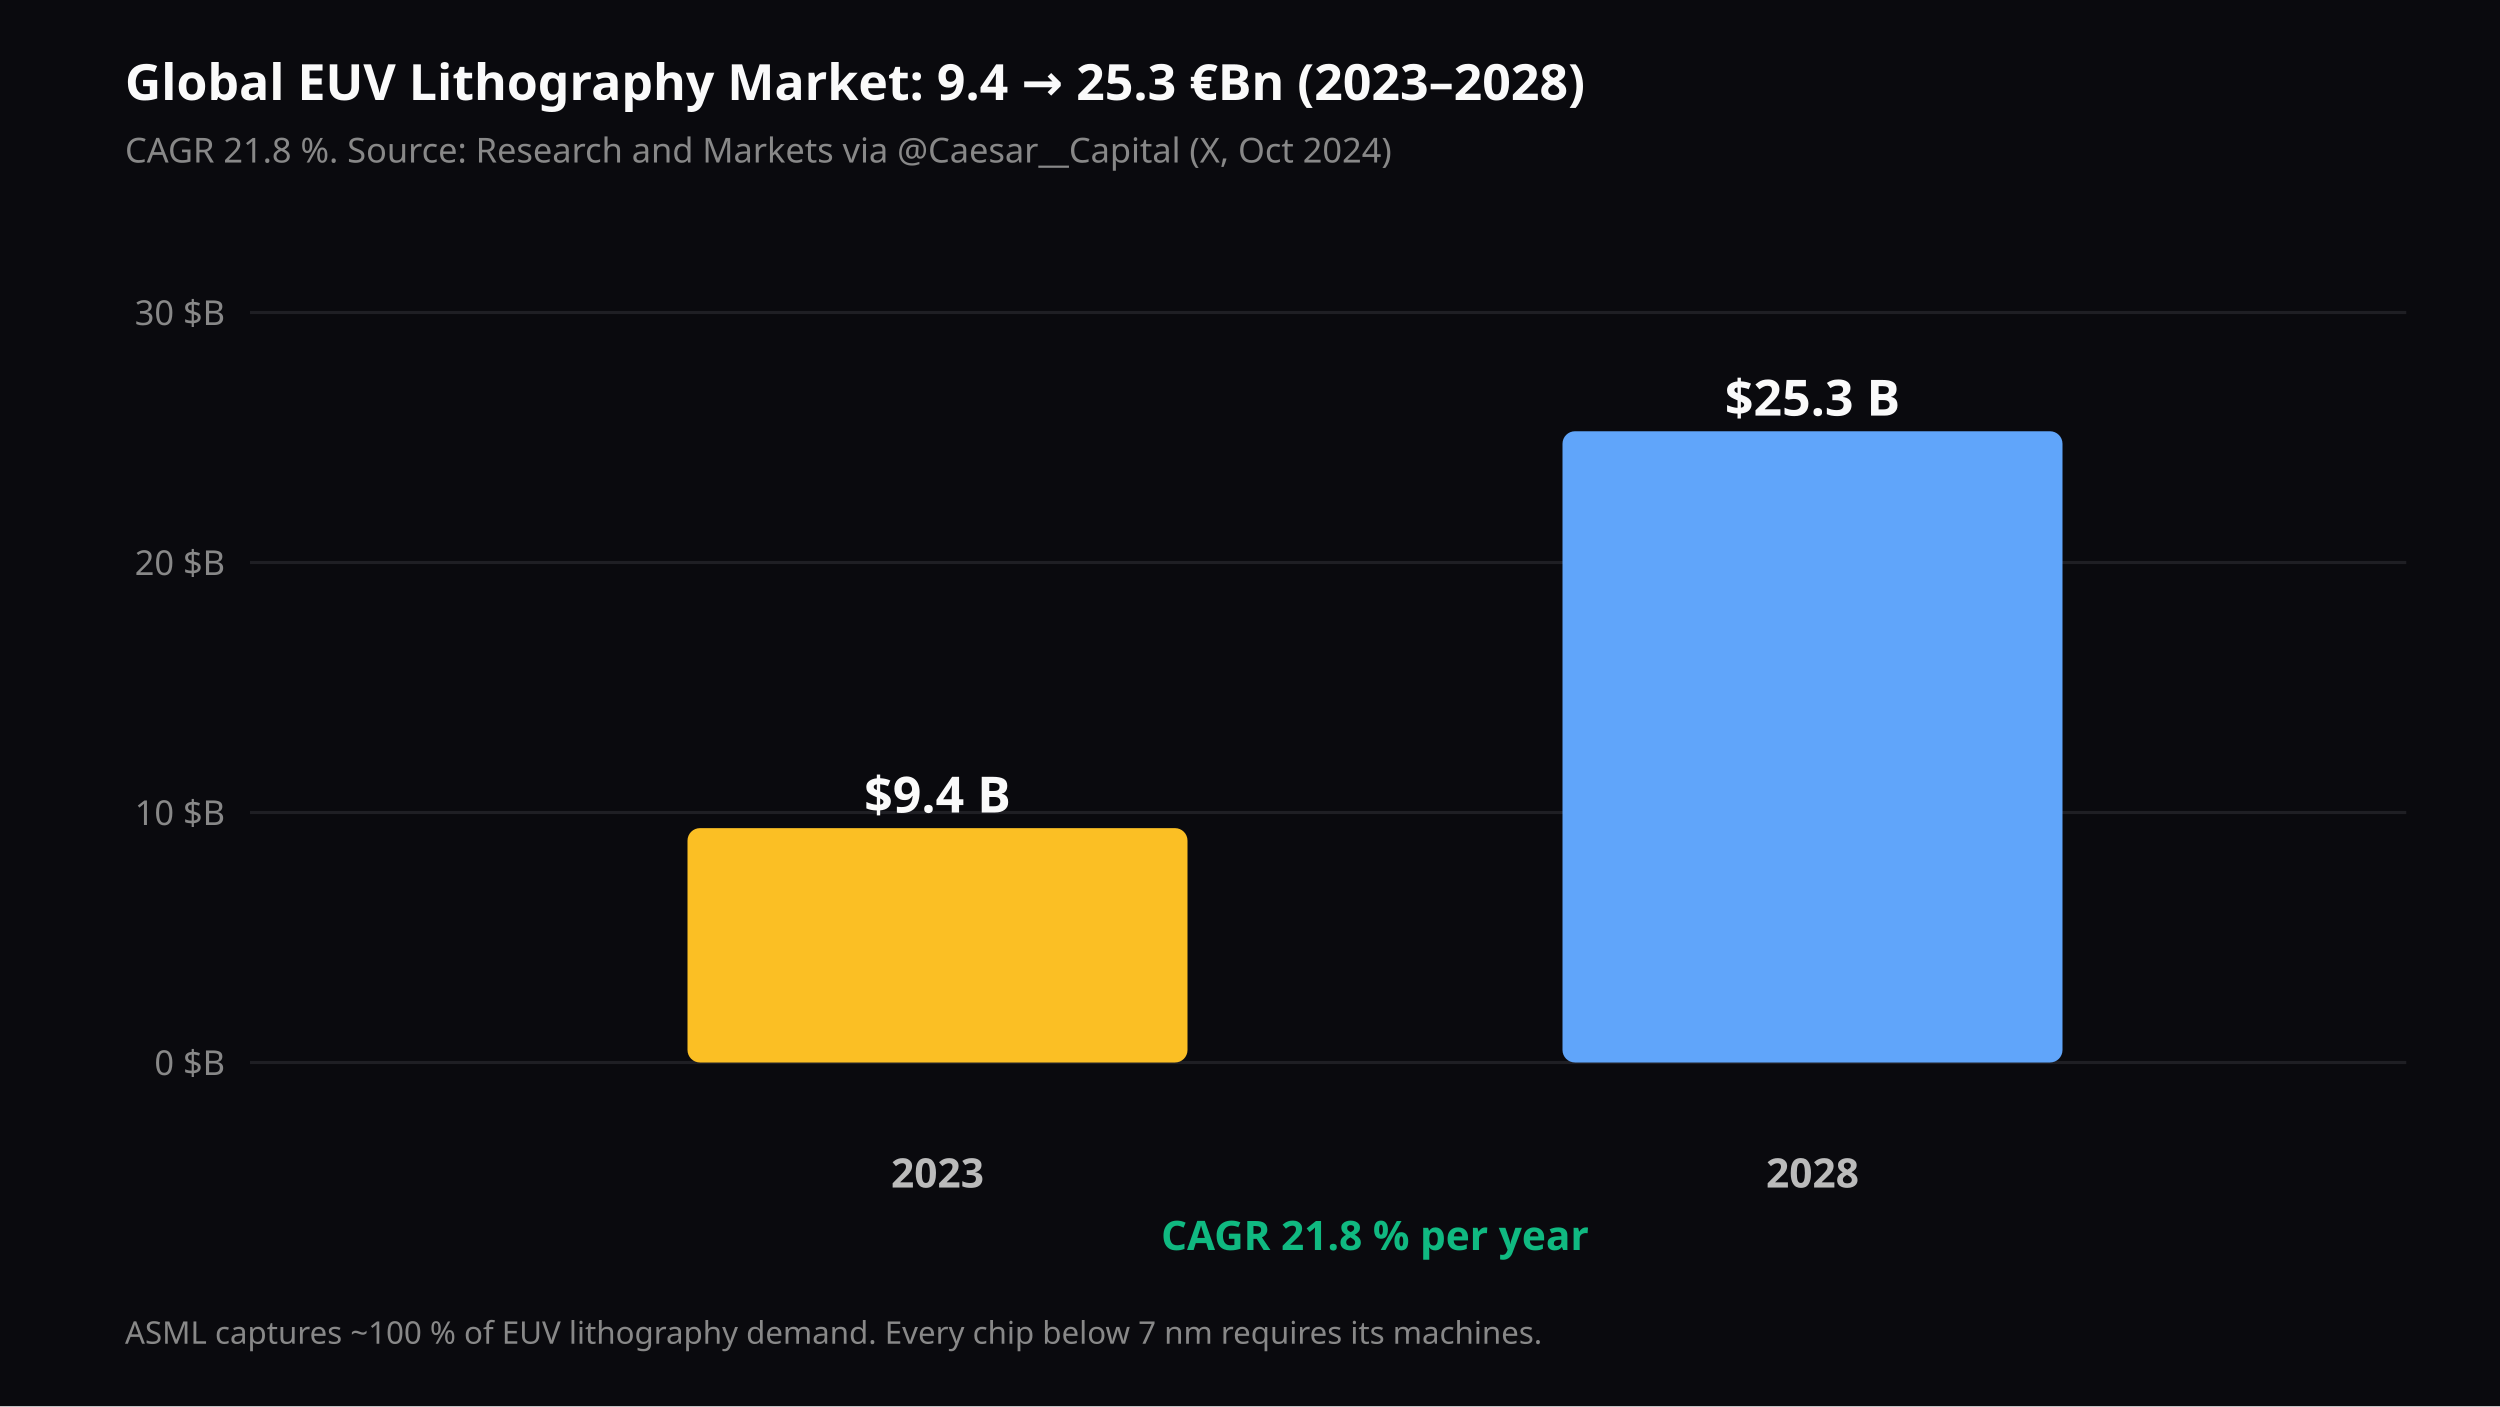
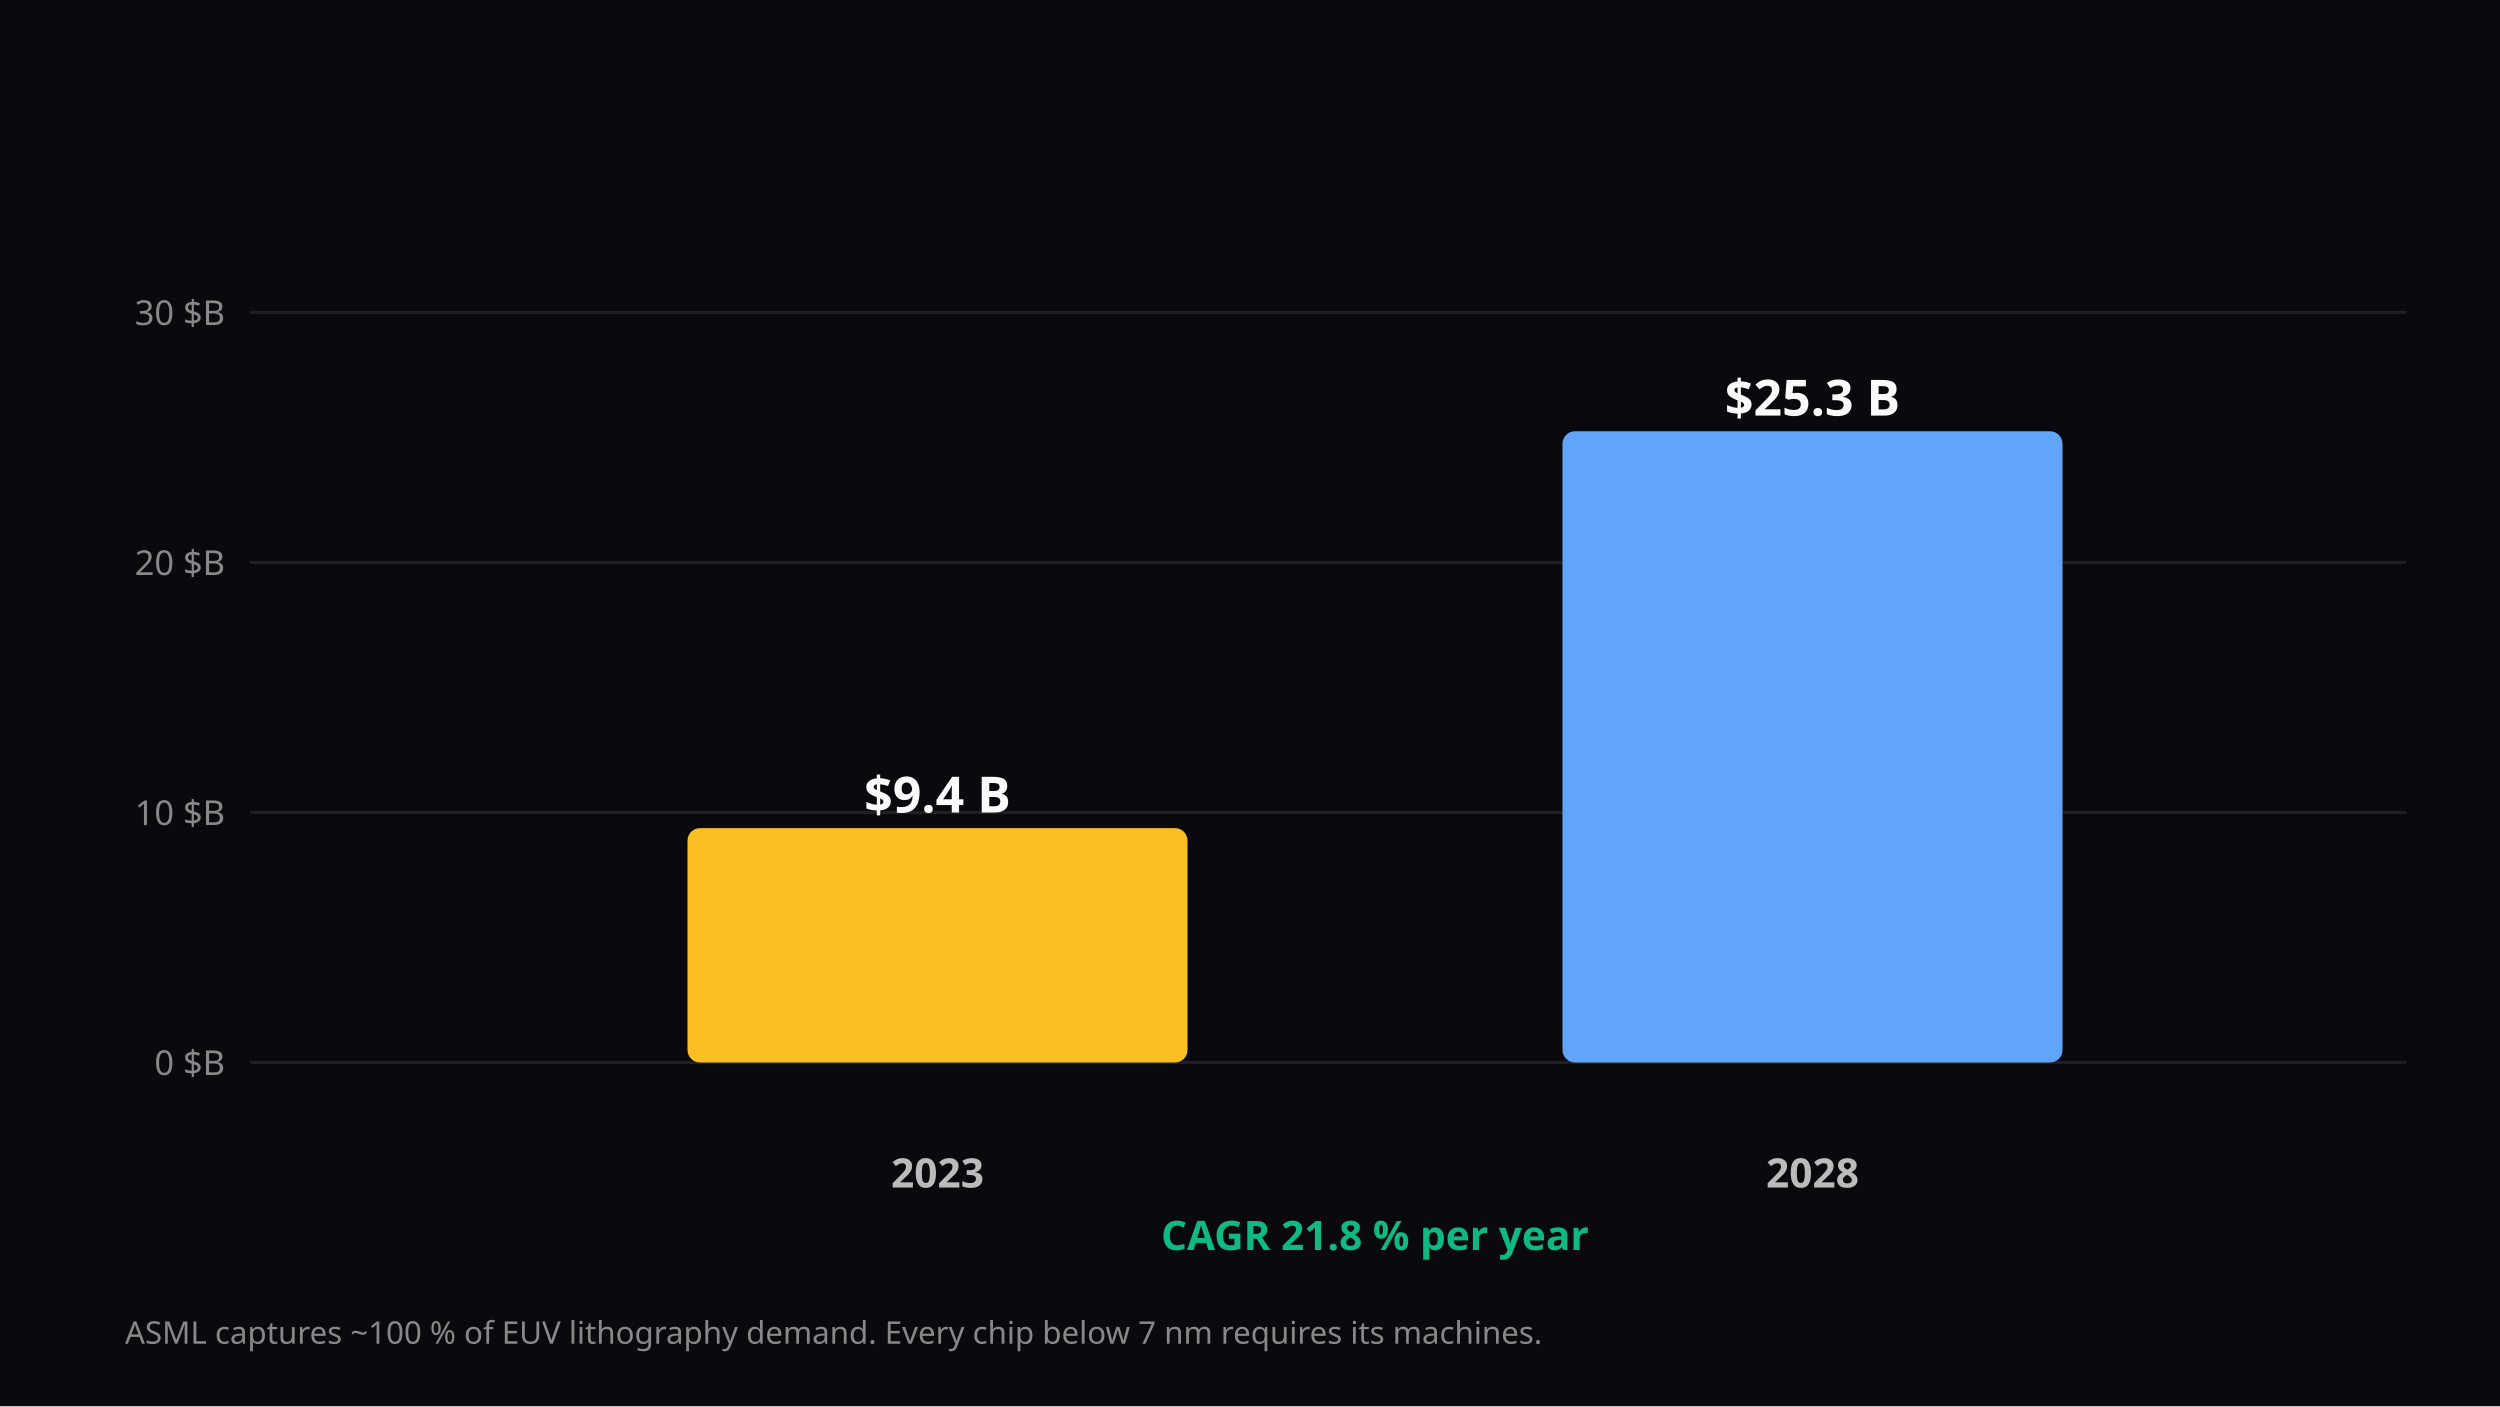
<svg xmlns="http://www.w3.org/2000/svg" viewBox="0 0 800 450" font-family="ui-sans-serif, system-ui">
  <rect width="800" height="450" fill="#0a0a0e" />
-   <text x="40" y="32" fill="#fafafa" font-size="16" font-weight="700">Global EUV Lithography Market: 9.4 → 25.3 €Bn (2023–2028)</text>
-   <text x="40" y="52" fill="#888" font-size="11">CAGR 21.8 %. Source: Research and Markets via @Caesar__Capital (X, Oct 2024)</text>
  <line x1="80" y1="100" x2="770" y2="100" stroke="#1f1f24" stroke-width="1" />
  <text x="72" y="104" text-anchor="end" fill="#888" font-size="11" font-family="ui-monospace">30 $B</text>
  <line x1="80" y1="180" x2="770" y2="180" stroke="#1f1f24" stroke-width="1" />
  <text x="72" y="184" text-anchor="end" fill="#888" font-size="11" font-family="ui-monospace">20 $B</text>
  <line x1="80" y1="260" x2="770" y2="260" stroke="#1f1f24" stroke-width="1" />
  <text x="72" y="264" text-anchor="end" fill="#888" font-size="11" font-family="ui-monospace">10 $B</text>
  <line x1="80" y1="340" x2="770" y2="340" stroke="#1f1f24" stroke-width="1" />
  <text x="72" y="344" text-anchor="end" fill="#888" font-size="11" font-family="ui-monospace">0 $B</text>
  <rect x="220" y="265" width="160" height="75" fill="#fbbf24" rx="4" />
  <text x="300" y="260" text-anchor="middle" fill="#fafafa" font-size="16" font-weight="700" font-family="ui-monospace">$9.4 B</text>
  <text x="300" y="380" text-anchor="middle" fill="#bbb" font-size="13" font-weight="600">2023</text>
  <rect x="500" y="138" width="160" height="202" fill="#60a5fa" rx="4" />
  <text x="580" y="133" text-anchor="middle" fill="#fafafa" font-size="16" font-weight="700" font-family="ui-monospace">$25.3 B</text>
  <text x="580" y="380" text-anchor="middle" fill="#bbb" font-size="13" font-weight="600">2028</text>
  <text x="440" y="400" text-anchor="middle" fill="#10b981" font-size="13" font-weight="600">CAGR 21.8 % per year</text>
  <text x="40" y="430" fill="#888" font-size="10">ASML captures ~100 % of EUV lithography demand. Every chip below 7 nm requires its machines.</text>
</svg>
